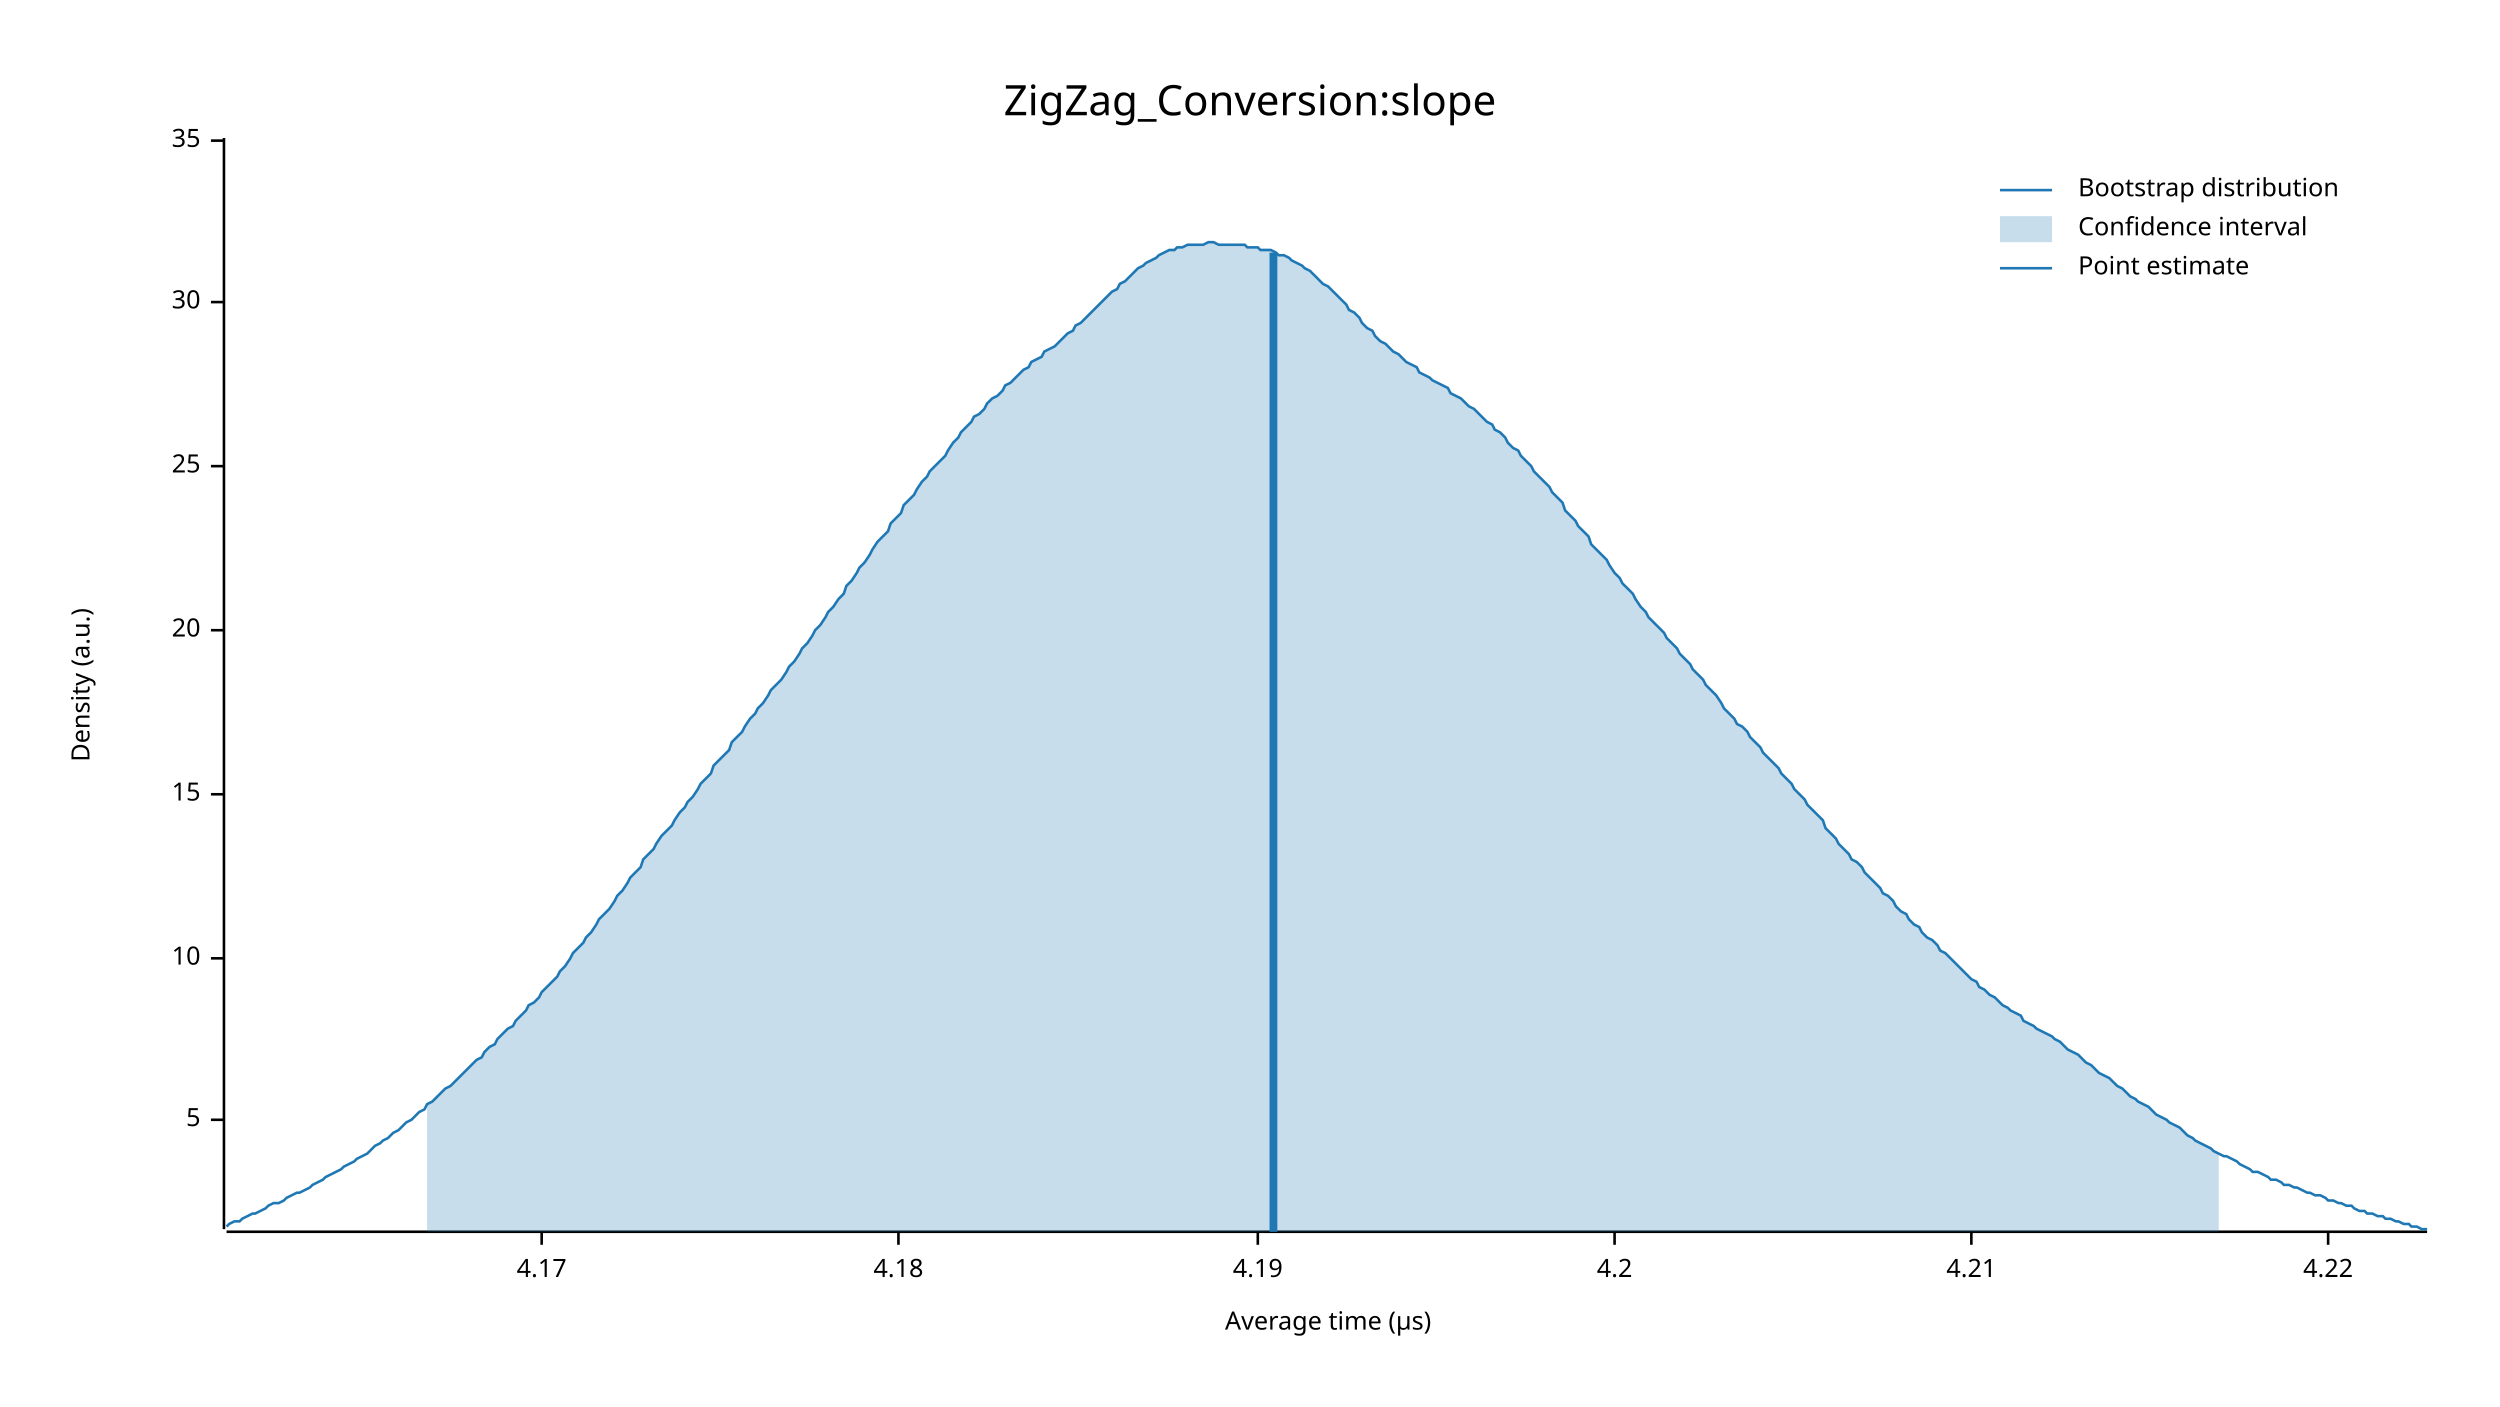
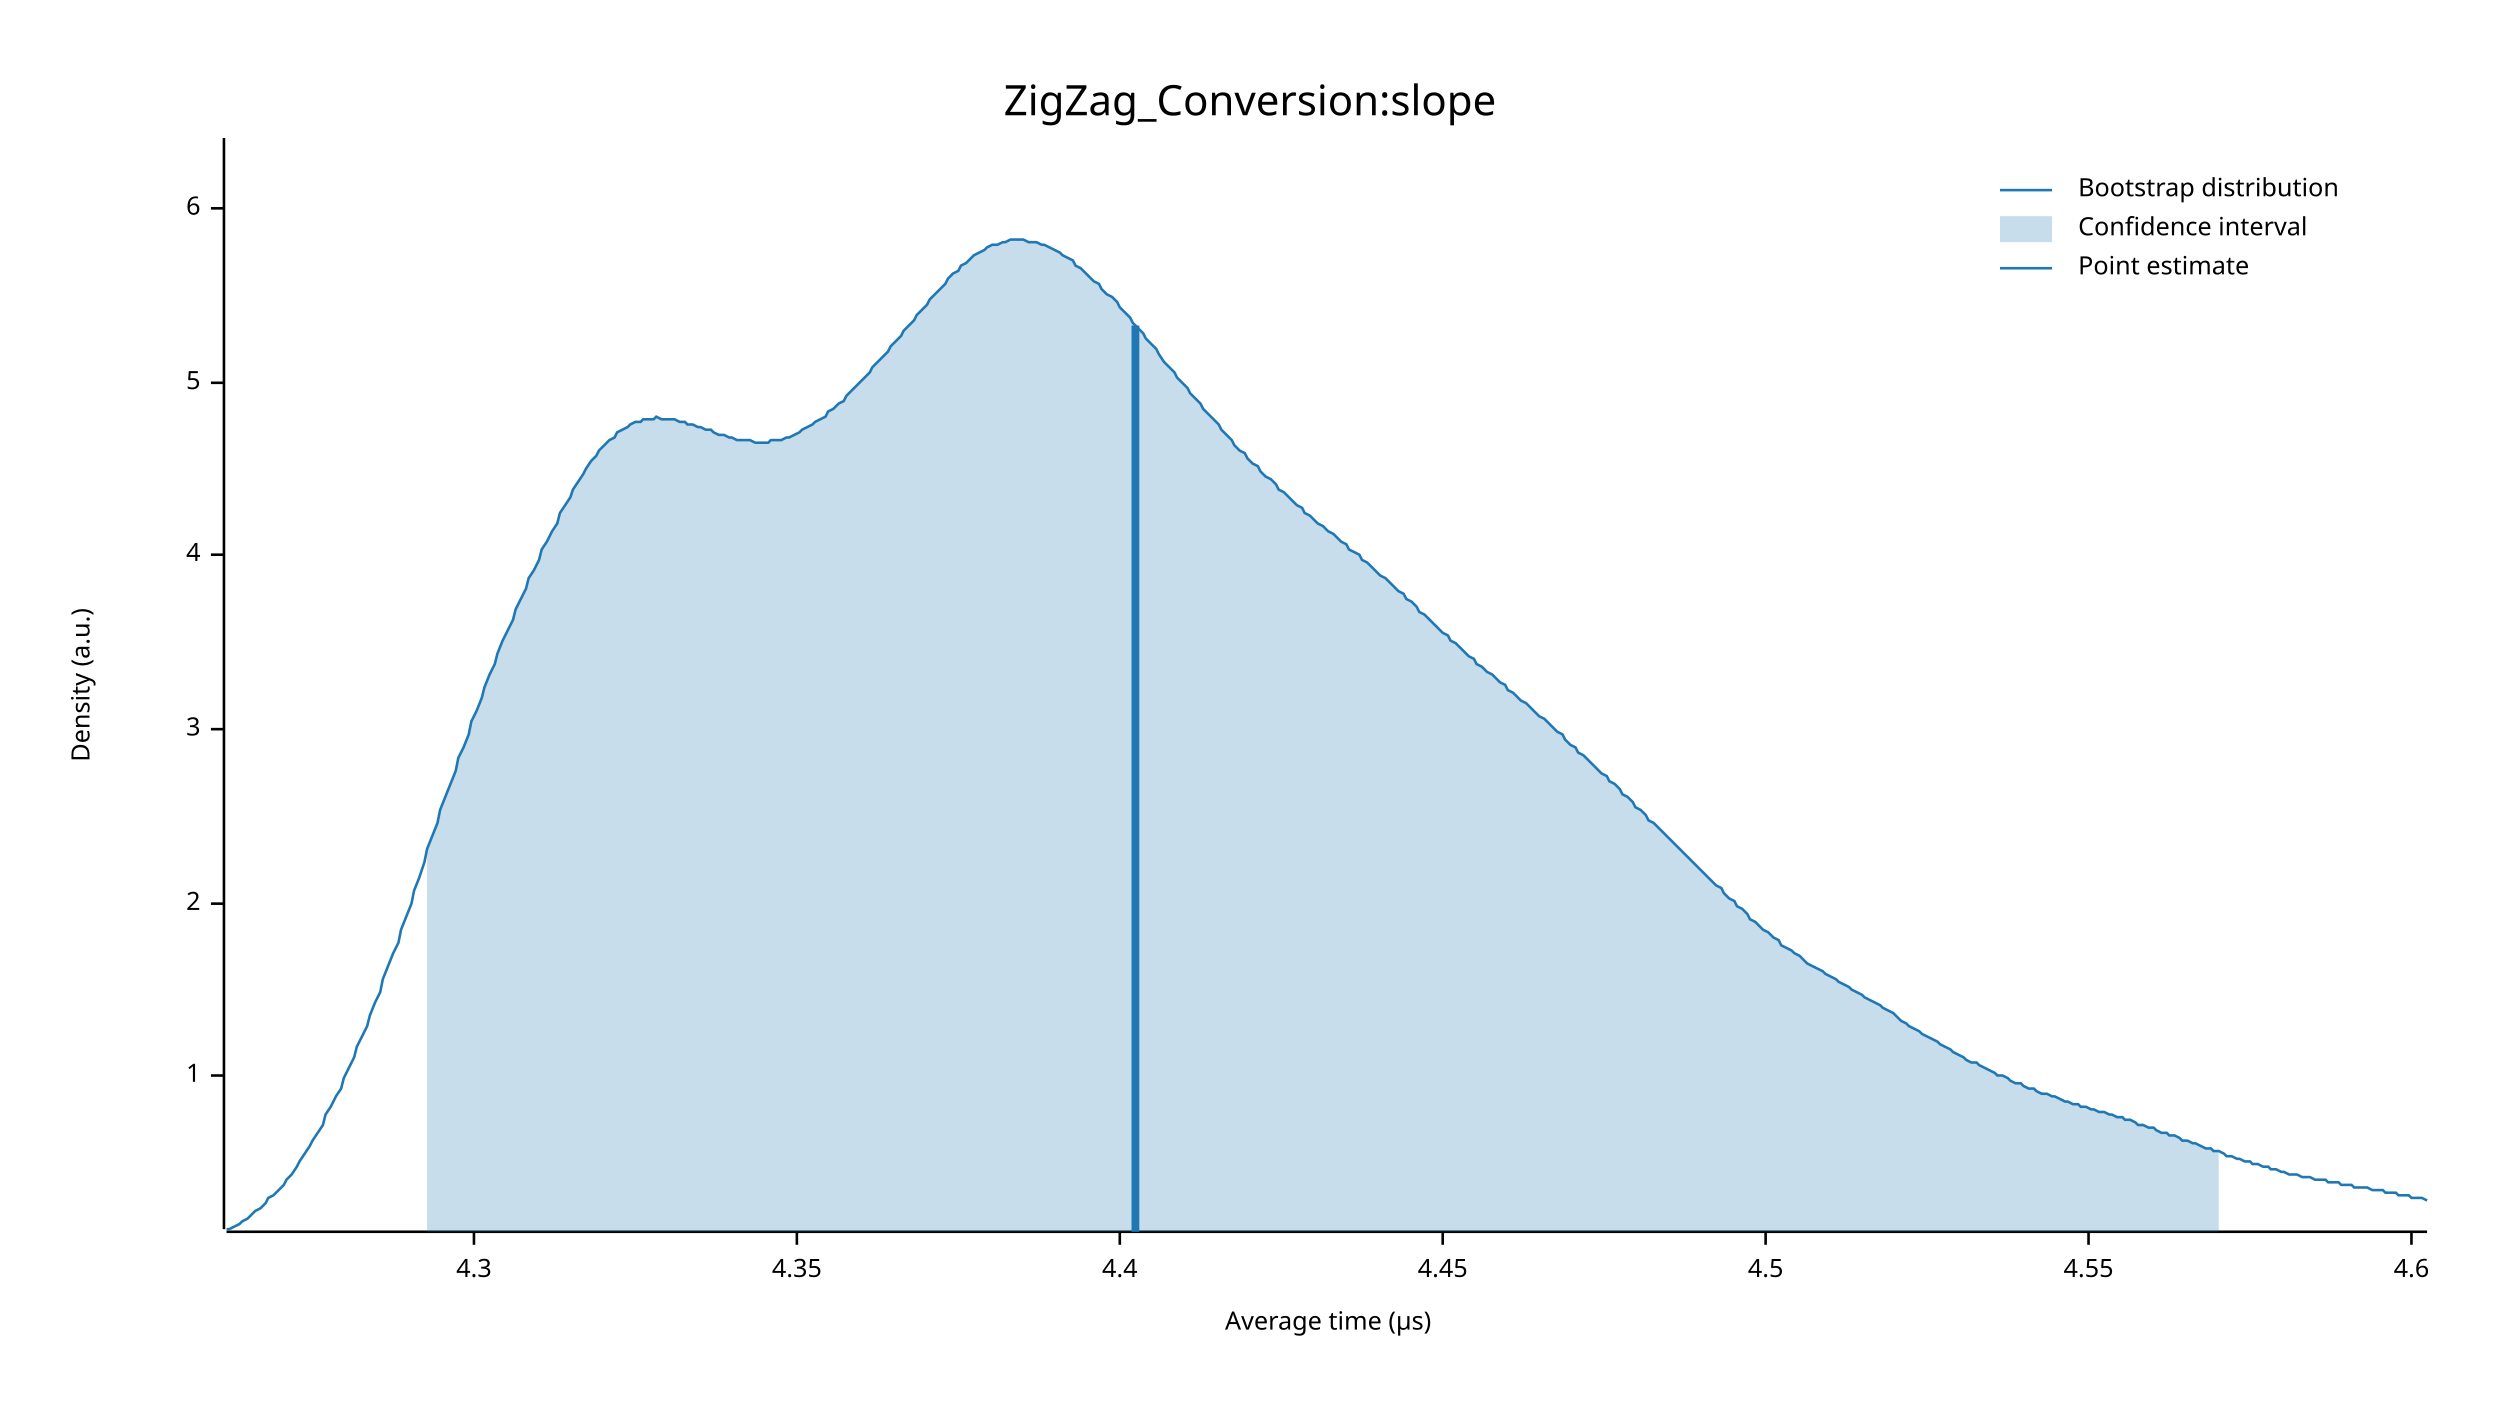
<svg xmlns="http://www.w3.org/2000/svg" width="960" height="540" viewBox="0 0 960 540">
  <text x="480" y="32" dy="0.76em" text-anchor="middle" font-family="sans-serif" font-size="16.129" opacity="1" fill="#000000">
ZigZag_Conversion:slope
</text>
  <text x="27" y="263" dy="0.76em" text-anchor="middle" font-family="sans-serif" font-size="9.677" opacity="1" fill="#000000" transform="rotate(270, 27, 263)">
Density (a.u.)
</text>
  <text x="510" y="513" dy="-0.5ex" text-anchor="middle" font-family="sans-serif" font-size="9.677" opacity="1" fill="#000000">
Average time (µs)
</text>
  <polyline fill="none" opacity="1" stroke="#000000" stroke-width="1" points="86,53 86,472 " />
-   <text x="77" y="430" dy="0.5ex" text-anchor="end" font-family="sans-serif" font-size="9.677" opacity="1" fill="#000000">
+   <text x="77" y="413" dy="0.5ex" text-anchor="end" font-family="sans-serif" font-size="9.677" opacity="1" fill="#000000">
+ 1
+ </text>
+   <polyline fill="none" opacity="1" stroke="#000000" stroke-width="1" points="81,413 86,413 " />
+   <text x="77" y="347" dy="0.5ex" text-anchor="end" font-family="sans-serif" font-size="9.677" opacity="1" fill="#000000">
+ 2
+ </text>
+   <polyline fill="none" opacity="1" stroke="#000000" stroke-width="1" points="81,347 86,347 " />
+   <text x="77" y="280" dy="0.5ex" text-anchor="end" font-family="sans-serif" font-size="9.677" opacity="1" fill="#000000">
+ 3
+ </text>
+   <polyline fill="none" opacity="1" stroke="#000000" stroke-width="1" points="81,280 86,280 " />
+   <text x="77" y="213" dy="0.5ex" text-anchor="end" font-family="sans-serif" font-size="9.677" opacity="1" fill="#000000">
+ 4
+ </text>
+   <polyline fill="none" opacity="1" stroke="#000000" stroke-width="1" points="81,213 86,213 " />
+   <text x="77" y="147" dy="0.5ex" text-anchor="end" font-family="sans-serif" font-size="9.677" opacity="1" fill="#000000">
5
</text>
-   <polyline fill="none" opacity="1" stroke="#000000" stroke-width="1" points="81,430 86,430 " />
-   <text x="77" y="368" dy="0.5ex" text-anchor="end" font-family="sans-serif" font-size="9.677" opacity="1" fill="#000000">
- 10
+   <polyline fill="none" opacity="1" stroke="#000000" stroke-width="1" points="81,147 86,147 " />
+   <text x="77" y="80" dy="0.5ex" text-anchor="end" font-family="sans-serif" font-size="9.677" opacity="1" fill="#000000">
+ 6
</text>
-   <polyline fill="none" opacity="1" stroke="#000000" stroke-width="1" points="81,368 86,368 " />
-   <text x="77" y="305" dy="0.5ex" text-anchor="end" font-family="sans-serif" font-size="9.677" opacity="1" fill="#000000">
- 15
+   <polyline fill="none" opacity="1" stroke="#000000" stroke-width="1" points="81,80 86,80 " />
+   <polyline fill="none" opacity="1" stroke="#000000" stroke-width="1" points="87,473 932,473 " />
+   <text x="182" y="483" dy="0.76em" text-anchor="middle" font-family="sans-serif" font-size="9.677" opacity="1" fill="#000000">
+ 4.3
</text>
-   <polyline fill="none" opacity="1" stroke="#000000" stroke-width="1" points="81,305 86,305 " />
-   <text x="77" y="242" dy="0.5ex" text-anchor="end" font-family="sans-serif" font-size="9.677" opacity="1" fill="#000000">
- 20
+   <polyline fill="none" opacity="1" stroke="#000000" stroke-width="1" points="182,473 182,478 " />
+   <text x="306" y="483" dy="0.76em" text-anchor="middle" font-family="sans-serif" font-size="9.677" opacity="1" fill="#000000">
+ 4.35
</text>
-   <polyline fill="none" opacity="1" stroke="#000000" stroke-width="1" points="81,242 86,242 " />
-   <text x="77" y="179" dy="0.5ex" text-anchor="end" font-family="sans-serif" font-size="9.677" opacity="1" fill="#000000">
- 25
+   <polyline fill="none" opacity="1" stroke="#000000" stroke-width="1" points="306,473 306,478 " />
+   <text x="430" y="483" dy="0.76em" text-anchor="middle" font-family="sans-serif" font-size="9.677" opacity="1" fill="#000000">
+ 4.4
</text>
-   <polyline fill="none" opacity="1" stroke="#000000" stroke-width="1" points="81,179 86,179 " />
-   <text x="77" y="116" dy="0.5ex" text-anchor="end" font-family="sans-serif" font-size="9.677" opacity="1" fill="#000000">
- 30
+   <polyline fill="none" opacity="1" stroke="#000000" stroke-width="1" points="430,473 430,478 " />
+   <text x="554" y="483" dy="0.76em" text-anchor="middle" font-family="sans-serif" font-size="9.677" opacity="1" fill="#000000">
+ 4.45
</text>
-   <polyline fill="none" opacity="1" stroke="#000000" stroke-width="1" points="81,116 86,116 " />
-   <text x="77" y="54" dy="0.5ex" text-anchor="end" font-family="sans-serif" font-size="9.677" opacity="1" fill="#000000">
- 35
+   <polyline fill="none" opacity="1" stroke="#000000" stroke-width="1" points="554,473 554,478 " />
+   <text x="678" y="483" dy="0.76em" text-anchor="middle" font-family="sans-serif" font-size="9.677" opacity="1" fill="#000000">
+ 4.5
</text>
-   <polyline fill="none" opacity="1" stroke="#000000" stroke-width="1" points="81,54 86,54 " />
-   <polyline fill="none" opacity="1" stroke="#000000" stroke-width="1" points="87,473 932,473 " />
-   <text x="208" y="483" dy="0.76em" text-anchor="middle" font-family="sans-serif" font-size="9.677" opacity="1" fill="#000000">
- 4.17
+   <polyline fill="none" opacity="1" stroke="#000000" stroke-width="1" points="678,473 678,478 " />
+   <text x="802" y="483" dy="0.76em" text-anchor="middle" font-family="sans-serif" font-size="9.677" opacity="1" fill="#000000">
+ 4.55
</text>
-   <polyline fill="none" opacity="1" stroke="#000000" stroke-width="1" points="208,473 208,478 " />
-   <text x="345" y="483" dy="0.76em" text-anchor="middle" font-family="sans-serif" font-size="9.677" opacity="1" fill="#000000">
- 4.18
+   <polyline fill="none" opacity="1" stroke="#000000" stroke-width="1" points="802,473 802,478 " />
+   <text x="926" y="483" dy="0.76em" text-anchor="middle" font-family="sans-serif" font-size="9.677" opacity="1" fill="#000000">
+ 4.6
</text>
-   <polyline fill="none" opacity="1" stroke="#000000" stroke-width="1" points="345,473 345,478 " />
-   <text x="483" y="483" dy="0.76em" text-anchor="middle" font-family="sans-serif" font-size="9.677" opacity="1" fill="#000000">
- 4.19
- </text>
-   <polyline fill="none" opacity="1" stroke="#000000" stroke-width="1" points="483,473 483,478 " />
-   <text x="620" y="483" dy="0.76em" text-anchor="middle" font-family="sans-serif" font-size="9.677" opacity="1" fill="#000000">
- 4.2
- </text>
-   <polyline fill="none" opacity="1" stroke="#000000" stroke-width="1" points="620,473 620,478 " />
-   <text x="757" y="483" dy="0.76em" text-anchor="middle" font-family="sans-serif" font-size="9.677" opacity="1" fill="#000000">
- 4.21
- </text>
-   <polyline fill="none" opacity="1" stroke="#000000" stroke-width="1" points="757,473 757,478 " />
-   <text x="894" y="483" dy="0.76em" text-anchor="middle" font-family="sans-serif" font-size="9.677" opacity="1" fill="#000000">
- 4.22
- </text>
-   <polyline fill="none" opacity="1" stroke="#000000" stroke-width="1" points="894,473 894,478 " />
-   <polyline fill="none" opacity="1" stroke="#1F78B4" stroke-width="1" points="87,471 88,470 90,469 92,469 93,468 95,467 97,466 98,466 100,465 102,464 103,463 105,462 107,462 109,461 110,460 112,459 114,458 115,458 117,457 119,456 120,455 122,454 124,453 125,452 127,451 129,450 131,449 132,448 134,447 136,446 137,445 139,444 141,443 142,442 144,440 146,439 147,438 149,437 151,435 153,434 154,433 156,431 158,430 159,429 161,427 163,426 164,424 166,423 168,421 169,420 171,418 173,417 175,415 176,414 178,412 180,410 181,409 183,407 185,406 186,404 188,402 190,401 191,399 193,397 195,395 197,394 198,392 200,390 202,388 203,386 205,385 207,383 208,381 210,379 212,377 214,375 215,373 217,371 219,368 220,366 222,364 224,362 225,360 227,358 229,355 230,353 232,351 234,349 236,346 237,344 239,342 241,339 242,337 244,335 246,333 247,330 249,328 251,326 252,324 254,321 256,319 258,317 259,315 261,312 263,310 264,308 266,306 268,303 269,301 271,299 273,297 274,294 276,292 278,290 280,288 281,285 283,283 285,281 286,279 288,276 290,274 291,272 293,270 295,267 296,265 298,263 300,261 302,258 303,256 305,254 307,251 308,249 310,247 312,244 313,242 315,240 317,237 318,235 320,233 322,230 324,228 325,225 327,223 329,220 330,218 332,216 334,213 335,211 337,208 339,206 341,204 342,201 344,199 346,197 347,194 349,192 351,190 352,188 354,185 356,183 357,181 359,179 361,177 363,175 364,173 366,170 368,168 369,166 371,164 373,162 374,160 376,159 378,157 379,155 381,153 383,152 385,150 386,148 388,147 390,145 391,144 393,142 395,141 396,139 398,138 400,137 401,135 403,134 405,133 407,131 408,130 410,128 412,127 413,125 415,124 417,122 418,121 420,119 422,117 423,116 425,114 427,112 429,111 430,109 432,108 434,106 435,105 437,103 439,102 440,101 442,100 444,99 445,98 447,97 449,96 451,96 452,95 454,95 456,94 457,94 459,94 461,94 462,94 464,93 466,93 468,94 469,94 471,94 473,94 474,94 476,94 478,94 479,95 481,95 483,95 484,96 486,96 488,96 490,97 491,98 493,98 495,99 496,100 498,101 500,102 501,103 503,104 505,106 506,107 508,109 510,110 512,112 513,113 515,115 517,117 518,119 520,120 522,122 523,124 525,126 527,127 528,129 530,131 532,132 534,134 535,135 537,136 539,138 540,139 542,140 544,141 545,143 547,144 549,145 550,146 552,147 554,148 556,149 557,151 559,152 561,153 562,154 564,156 566,157 567,158 569,160 571,162 573,163 574,165 576,166 578,168 579,170 581,172 583,173 584,175 586,177 588,179 589,181 591,183 593,185 595,187 596,189 598,191 600,193 601,196 603,198 605,200 606,202 608,204 610,206 611,209 613,211 615,213 617,215 618,217 620,220 622,222 623,224 625,226 627,228 628,230 630,233 632,235 633,237 635,239 637,241 639,243 640,245 642,247 644,249 645,251 647,253 649,255 650,257 652,259 654,261 655,263 657,265 659,267 661,270 662,272 664,274 666,276 667,278 669,279 671,281 672,283 674,285 676,287 677,289 679,291 681,293 683,295 684,297 686,299 688,301 689,303 691,305 693,307 694,309 696,311 698,313 700,315 701,318 703,320 705,322 706,324 708,326 710,328 711,330 713,331 715,333 716,335 718,337 720,339 722,341 723,343 725,344 727,346 728,348 730,350 732,351 733,353 735,355 737,356 738,358 740,360 742,361 744,363 745,365 747,366 749,368 750,369 752,371 754,373 755,374 757,376 759,377 760,379 762,380 764,382 766,383 767,384 769,386 771,387 772,388 774,389 776,390 777,392 779,393 781,394 782,395 784,396 786,397 788,398 789,399 791,400 793,402 794,403 796,404 798,405 799,406 801,408 803,409 804,410 806,412 808,413 810,414 811,415 813,417 815,418 816,419 818,421 820,422 821,423 823,424 825,425 827,427 828,428 830,429 832,430 833,431 835,432 837,433 838,434 840,436 842,437 843,438 845,439 847,440 849,441 850,442 852,443 854,444 855,444 857,445 859,446 860,447 862,448 864,449 865,450 867,450 869,451 871,452 872,453 874,453 876,454 877,455 879,455 881,456 882,456 884,457 886,458 887,458 889,459 891,459 893,460 894,461 896,461 898,462 899,462 901,463 903,463 904,464 906,465 908,465 909,466 911,466 913,467 915,467 916,468 918,468 920,469 921,469 923,470 925,470 926,471 928,471 930,472 932,472 " />
-   <polygon opacity="0.25" fill="#1F78B4" points="164,424 166,423 168,421 169,420 171,418 173,417 175,415 176,414 178,412 180,410 181,409 183,407 185,406 186,404 188,402 190,401 191,399 193,397 195,395 197,394 198,392 200,390 202,388 203,386 205,385 207,383 208,381 210,379 212,377 214,375 215,373 217,371 219,368 220,366 222,364 224,362 225,360 227,358 229,355 230,353 232,351 234,349 236,346 237,344 239,342 241,339 242,337 244,335 246,333 247,330 249,328 251,326 252,324 254,321 256,319 258,317 259,315 261,312 263,310 264,308 266,306 268,303 269,301 271,299 273,297 274,294 276,292 278,290 280,288 281,285 283,283 285,281 286,279 288,276 290,274 291,272 293,270 295,267 296,265 298,263 300,261 302,258 303,256 305,254 307,251 308,249 310,247 312,244 313,242 315,240 317,237 318,235 320,233 322,230 324,228 325,225 327,223 329,220 330,218 332,216 334,213 335,211 337,208 339,206 341,204 342,201 344,199 346,197 347,194 349,192 351,190 352,188 354,185 356,183 357,181 359,179 361,177 363,175 364,173 366,170 368,168 369,166 371,164 373,162 374,160 376,159 378,157 379,155 381,153 383,152 385,150 386,148 388,147 390,145 391,144 393,142 395,141 396,139 398,138 400,137 401,135 403,134 405,133 407,131 408,130 410,128 412,127 413,125 415,124 417,122 418,121 420,119 422,117 423,116 425,114 427,112 429,111 430,109 432,108 434,106 435,105 437,103 439,102 440,101 442,100 444,99 445,98 447,97 449,96 451,96 452,95 454,95 456,94 457,94 459,94 461,94 462,94 464,93 466,93 468,94 469,94 471,94 473,94 474,94 476,94 478,94 479,95 481,95 483,95 484,96 486,96 488,96 490,97 491,98 493,98 495,99 496,100 498,101 500,102 501,103 503,104 505,106 506,107 508,109 510,110 512,112 513,113 515,115 517,117 518,119 520,120 522,122 523,124 525,126 527,127 528,129 530,131 532,132 534,134 535,135 537,136 539,138 540,139 542,140 544,141 545,143 547,144 549,145 550,146 552,147 554,148 556,149 557,151 559,152 561,153 562,154 564,156 566,157 567,158 569,160 571,162 573,163 574,165 576,166 578,168 579,170 581,172 583,173 584,175 586,177 588,179 589,181 591,183 593,185 595,187 596,189 598,191 600,193 601,196 603,198 605,200 606,202 608,204 610,206 611,209 613,211 615,213 617,215 618,217 620,220 622,222 623,224 625,226 627,228 628,230 630,233 632,235 633,237 635,239 637,241 639,243 640,245 642,247 644,249 645,251 647,253 649,255 650,257 652,259 654,261 655,263 657,265 659,267 661,270 662,272 664,274 666,276 667,278 669,279 671,281 672,283 674,285 676,287 677,289 679,291 681,293 683,295 684,297 686,299 688,301 689,303 691,305 693,307 694,309 696,311 698,313 700,315 701,318 703,320 705,322 706,324 708,326 710,328 711,330 713,331 715,333 716,335 718,337 720,339 722,341 723,343 725,344 727,346 728,348 730,350 732,351 733,353 735,355 737,356 738,358 740,360 742,361 744,363 745,365 747,366 749,368 750,369 752,371 754,373 755,374 757,376 759,377 760,379 762,380 764,382 766,383 767,384 769,386 771,387 772,388 774,389 776,390 777,392 779,393 781,394 782,395 784,396 786,397 788,398 789,399 791,400 793,402 794,403 796,404 798,405 799,406 801,408 803,409 804,410 806,412 808,413 810,414 811,415 813,417 815,418 816,419 818,421 820,422 821,423 823,424 825,425 827,427 828,428 830,429 832,430 833,431 835,432 837,433 838,434 840,436 842,437 843,438 845,439 847,440 849,441 850,442 852,443 852,473 164,473 " />
-   <polyline fill="none" opacity="1" stroke="#1F78B4" stroke-width="3" points="489,473 489,97 " />
+   <polyline fill="none" opacity="1" stroke="#000000" stroke-width="1" points="926,473 926,478 " />
+   <polyline fill="none" opacity="1" stroke="#1F78B4" stroke-width="1" points="87,472 88,472 90,471 92,470 93,469 95,468 97,466 98,465 100,464 102,462 103,460 105,459 107,457 109,455 110,453 112,451 114,448 115,446 117,443 119,440 120,438 122,435 124,432 125,428 127,425 129,421 131,418 132,414 134,410 136,406 137,402 139,398 141,394 142,390 144,385 146,381 147,376 149,371 151,366 153,362 154,357 156,352 158,347 159,342 161,337 163,331 164,326 166,321 168,316 169,311 171,306 173,301 175,296 176,291 178,287 180,282 181,277 183,273 185,268 186,264 188,259 190,255 191,251 193,246 195,242 197,238 198,234 200,230 202,226 203,222 205,219 207,215 208,211 210,208 212,204 214,201 215,197 217,194 219,191 220,188 222,185 224,182 225,180 227,177 229,175 230,173 232,171 234,169 236,168 237,166 239,165 241,164 242,163 244,162 246,162 247,161 249,161 251,161 252,160 254,161 256,161 258,161 259,161 261,162 263,162 264,163 266,163 268,164 269,164 271,165 273,165 274,166 276,167 278,167 280,168 281,168 283,169 285,169 286,169 288,169 290,170 291,170 293,170 295,170 296,169 298,169 300,169 302,168 303,168 305,167 307,166 308,165 310,164 312,163 313,162 315,161 317,160 318,158 320,157 322,155 324,154 325,152 327,150 329,148 330,147 332,145 334,143 335,141 337,139 339,137 341,135 342,133 344,131 346,129 347,127 349,125 351,123 352,121 354,119 356,117 357,115 359,113 361,111 363,109 364,107 366,105 368,104 369,102 371,101 373,99 374,98 376,97 378,96 379,95 381,94 383,94 385,93 386,93 388,92 390,92 391,92 393,92 395,93 396,93 398,93 400,94 401,94 403,95 405,96 407,97 408,98 410,99 412,100 413,102 415,103 417,105 418,106 420,108 422,109 423,111 425,113 427,114 429,116 430,118 432,120 434,122 435,124 437,126 439,128 440,130 442,132 444,134 445,136 447,139 449,141 451,143 452,145 454,147 456,149 457,151 459,153 461,155 462,157 464,159 466,161 468,163 469,165 471,167 473,169 474,171 476,173 478,174 479,176 481,178 483,179 484,181 486,183 488,184 490,186 491,188 493,189 495,191 496,192 498,194 500,195 501,197 503,198 505,200 506,201 508,202 510,204 512,205 513,206 515,208 517,209 518,211 520,212 522,213 523,215 525,216 527,218 528,219 530,221 532,222 534,224 535,225 537,227 539,228 540,230 542,231 544,233 545,235 547,236 549,238 550,239 552,241 554,243 556,244 557,246 559,247 561,249 562,250 564,252 566,253 567,255 569,256 571,258 573,259 574,260 576,262 578,263 579,265 581,266 583,268 584,269 586,270 588,272 589,273 591,275 593,276 595,278 596,279 598,281 600,282 601,284 603,286 605,287 606,289 608,290 610,292 611,293 613,295 615,297 617,298 618,300 620,301 622,303 623,305 625,306 627,308 628,310 630,311 632,313 633,315 635,316 637,318 639,320 640,321 642,323 644,325 645,326 647,328 649,330 650,331 652,333 654,335 655,336 657,338 659,340 661,341 662,343 664,345 666,346 667,348 669,349 671,351 672,353 674,354 676,356 677,357 679,358 681,360 683,361 684,363 686,364 688,365 689,366 691,367 693,369 694,370 696,371 698,372 700,373 701,374 703,375 705,376 706,377 708,378 710,379 711,380 713,381 715,382 716,383 718,384 720,385 722,386 723,387 725,388 727,389 728,390 730,392 732,393 733,394 735,395 737,396 738,397 740,398 742,399 744,400 745,401 747,402 749,403 750,404 752,405 754,406 755,407 757,408 759,408 760,409 762,410 764,411 766,412 767,413 769,413 771,414 772,415 774,416 776,416 777,417 779,418 781,418 782,419 784,420 786,420 788,421 789,421 791,422 793,423 794,423 796,424 798,424 799,425 801,425 803,426 804,426 806,427 808,427 810,428 811,428 813,429 815,429 816,430 818,430 820,431 821,432 823,432 825,433 827,433 828,434 830,435 832,435 833,436 835,436 837,437 838,438 840,438 842,439 843,439 845,440 847,441 849,441 850,442 852,442 854,443 855,444 857,444 859,445 860,445 862,446 864,446 865,447 867,447 869,448 871,448 872,449 874,449 876,450 877,450 879,451 881,451 882,451 884,452 886,452 887,452 889,453 891,453 893,453 894,454 896,454 898,454 899,455 901,455 903,455 904,456 906,456 908,456 909,456 911,457 913,457 915,457 916,458 918,458 920,458 921,459 923,459 925,459 926,460 928,460 930,460 932,461 " />
+   <polygon opacity="0.25" fill="#1F78B4" points="164,326 166,321 168,316 169,311 171,306 173,301 175,296 176,291 178,287 180,282 181,277 183,273 185,268 186,264 188,259 190,255 191,251 193,246 195,242 197,238 198,234 200,230 202,226 203,222 205,219 207,215 208,211 210,208 212,204 214,201 215,197 217,194 219,191 220,188 222,185 224,182 225,180 227,177 229,175 230,173 232,171 234,169 236,168 237,166 239,165 241,164 242,163 244,162 246,162 247,161 249,161 251,161 252,160 254,161 256,161 258,161 259,161 261,162 263,162 264,163 266,163 268,164 269,164 271,165 273,165 274,166 276,167 278,167 280,168 281,168 283,169 285,169 286,169 288,169 290,170 291,170 293,170 295,170 296,169 298,169 300,169 302,168 303,168 305,167 307,166 308,165 310,164 312,163 313,162 315,161 317,160 318,158 320,157 322,155 324,154 325,152 327,150 329,148 330,147 332,145 334,143 335,141 337,139 339,137 341,135 342,133 344,131 346,129 347,127 349,125 351,123 352,121 354,119 356,117 357,115 359,113 361,111 363,109 364,107 366,105 368,104 369,102 371,101 373,99 374,98 376,97 378,96 379,95 381,94 383,94 385,93 386,93 388,92 390,92 391,92 393,92 395,93 396,93 398,93 400,94 401,94 403,95 405,96 407,97 408,98 410,99 412,100 413,102 415,103 417,105 418,106 420,108 422,109 423,111 425,113 427,114 429,116 430,118 432,120 434,122 435,124 437,126 439,128 440,130 442,132 444,134 445,136 447,139 449,141 451,143 452,145 454,147 456,149 457,151 459,153 461,155 462,157 464,159 466,161 468,163 469,165 471,167 473,169 474,171 476,173 478,174 479,176 481,178 483,179 484,181 486,183 488,184 490,186 491,188 493,189 495,191 496,192 498,194 500,195 501,197 503,198 505,200 506,201 508,202 510,204 512,205 513,206 515,208 517,209 518,211 520,212 522,213 523,215 525,216 527,218 528,219 530,221 532,222 534,224 535,225 537,227 539,228 540,230 542,231 544,233 545,235 547,236 549,238 550,239 552,241 554,243 556,244 557,246 559,247 561,249 562,250 564,252 566,253 567,255 569,256 571,258 573,259 574,260 576,262 578,263 579,265 581,266 583,268 584,269 586,270 588,272 589,273 591,275 593,276 595,278 596,279 598,281 600,282 601,284 603,286 605,287 606,289 608,290 610,292 611,293 613,295 615,297 617,298 618,300 620,301 622,303 623,305 625,306 627,308 628,310 630,311 632,313 633,315 635,316 637,318 639,320 640,321 642,323 644,325 645,326 647,328 649,330 650,331 652,333 654,335 655,336 657,338 659,340 661,341 662,343 664,345 666,346 667,348 669,349 671,351 672,353 674,354 676,356 677,357 679,358 681,360 683,361 684,363 686,364 688,365 689,366 691,367 693,369 694,370 696,371 698,372 700,373 701,374 703,375 705,376 706,377 708,378 710,379 711,380 713,381 715,382 716,383 718,384 720,385 722,386 723,387 725,388 727,389 728,390 730,392 732,393 733,394 735,395 737,396 738,397 740,398 742,399 744,400 745,401 747,402 749,403 750,404 752,405 754,406 755,407 757,408 759,408 760,409 762,410 764,411 766,412 767,413 769,413 771,414 772,415 774,416 776,416 777,417 779,418 781,418 782,419 784,420 786,420 788,421 789,421 791,422 793,423 794,423 796,424 798,424 799,425 801,425 803,426 804,426 806,427 808,427 810,428 811,428 813,429 815,429 816,430 818,430 820,431 821,432 823,432 825,433 827,433 828,434 830,435 832,435 833,436 835,436 837,437 838,438 840,438 842,439 843,439 845,440 847,441 849,441 850,442 852,442 852,473 164,473 " />
+   <polyline fill="none" opacity="1" stroke="#1F78B4" stroke-width="3" points="436,473 436,125 " />
  <text x="798" y="68" dy="0.76em" text-anchor="start" font-family="sans-serif" font-size="9.677" opacity="1" fill="#000000">
Bootstrap distribution
</text>
  <text x="798" y="83" dy="0.76em" text-anchor="start" font-family="sans-serif" font-size="9.677" opacity="1" fill="#000000">
Confidence interval
</text>
  <text x="798" y="98" dy="0.76em" text-anchor="start" font-family="sans-serif" font-size="9.677" opacity="1" fill="#000000">
Point estimate
</text>
  <polyline fill="none" opacity="1" stroke="#1F78B4" stroke-width="1" points="768,73 788,73 " />
  <rect x="768" y="83" width="20" height="10" opacity="0.25" fill="#1F78B4" stroke="none" />
  <polyline fill="none" opacity="1" stroke="#1F78B4" stroke-width="1" points="768,103 788,103 " />
</svg>
